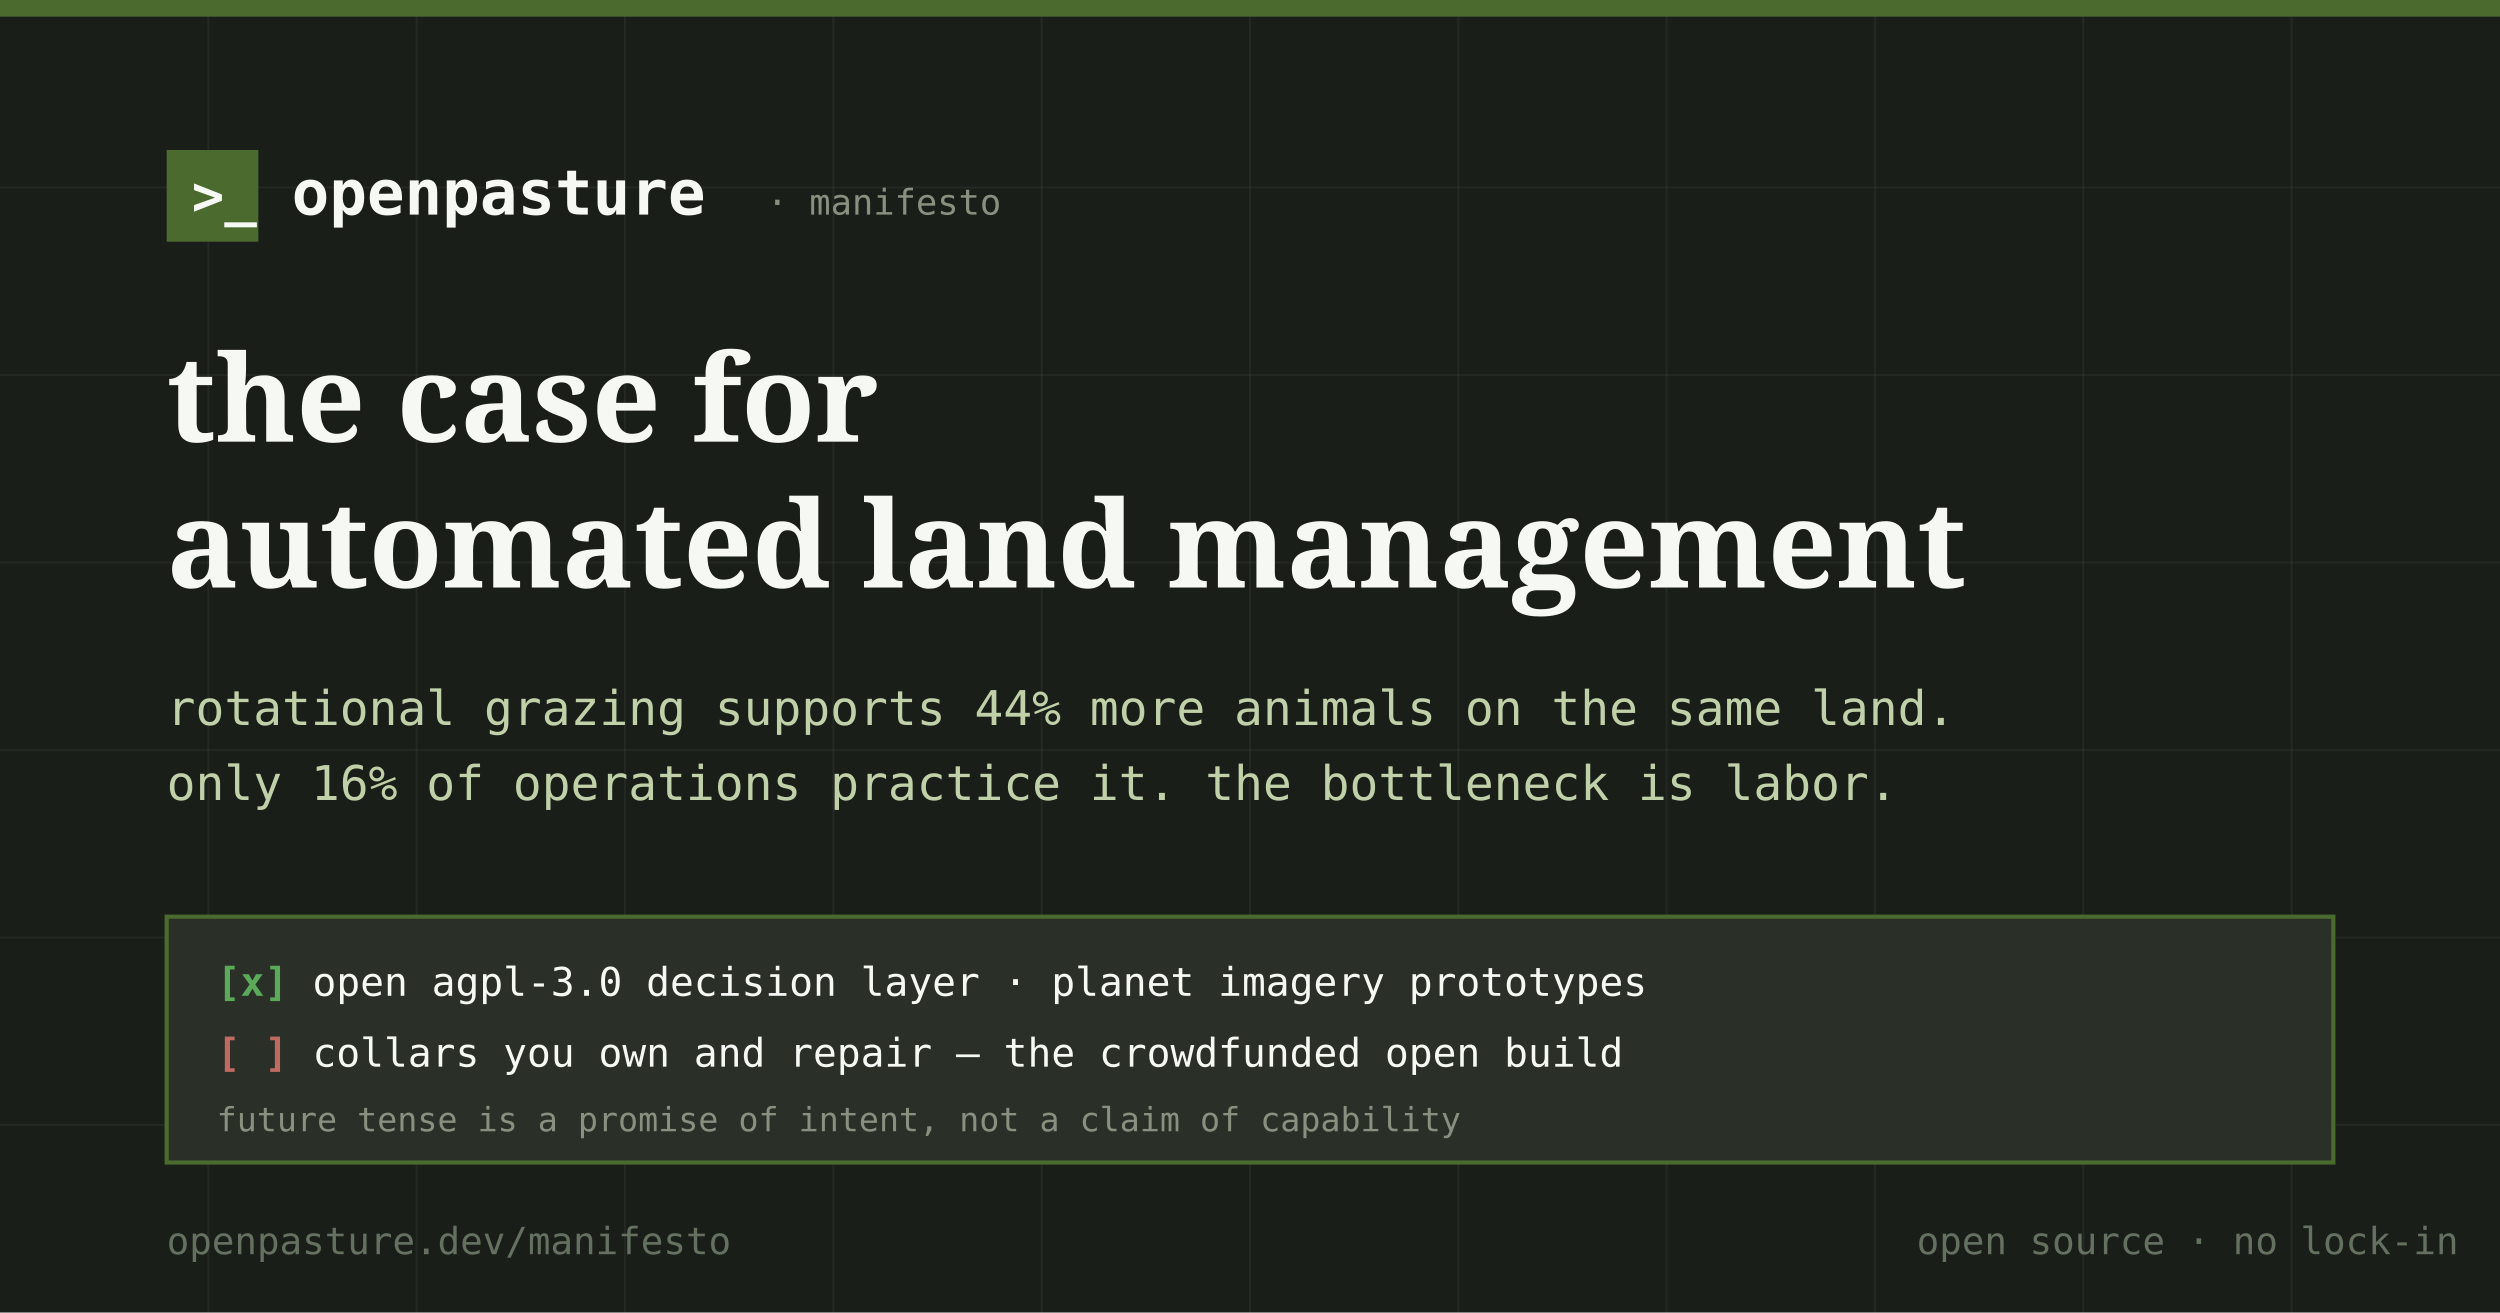
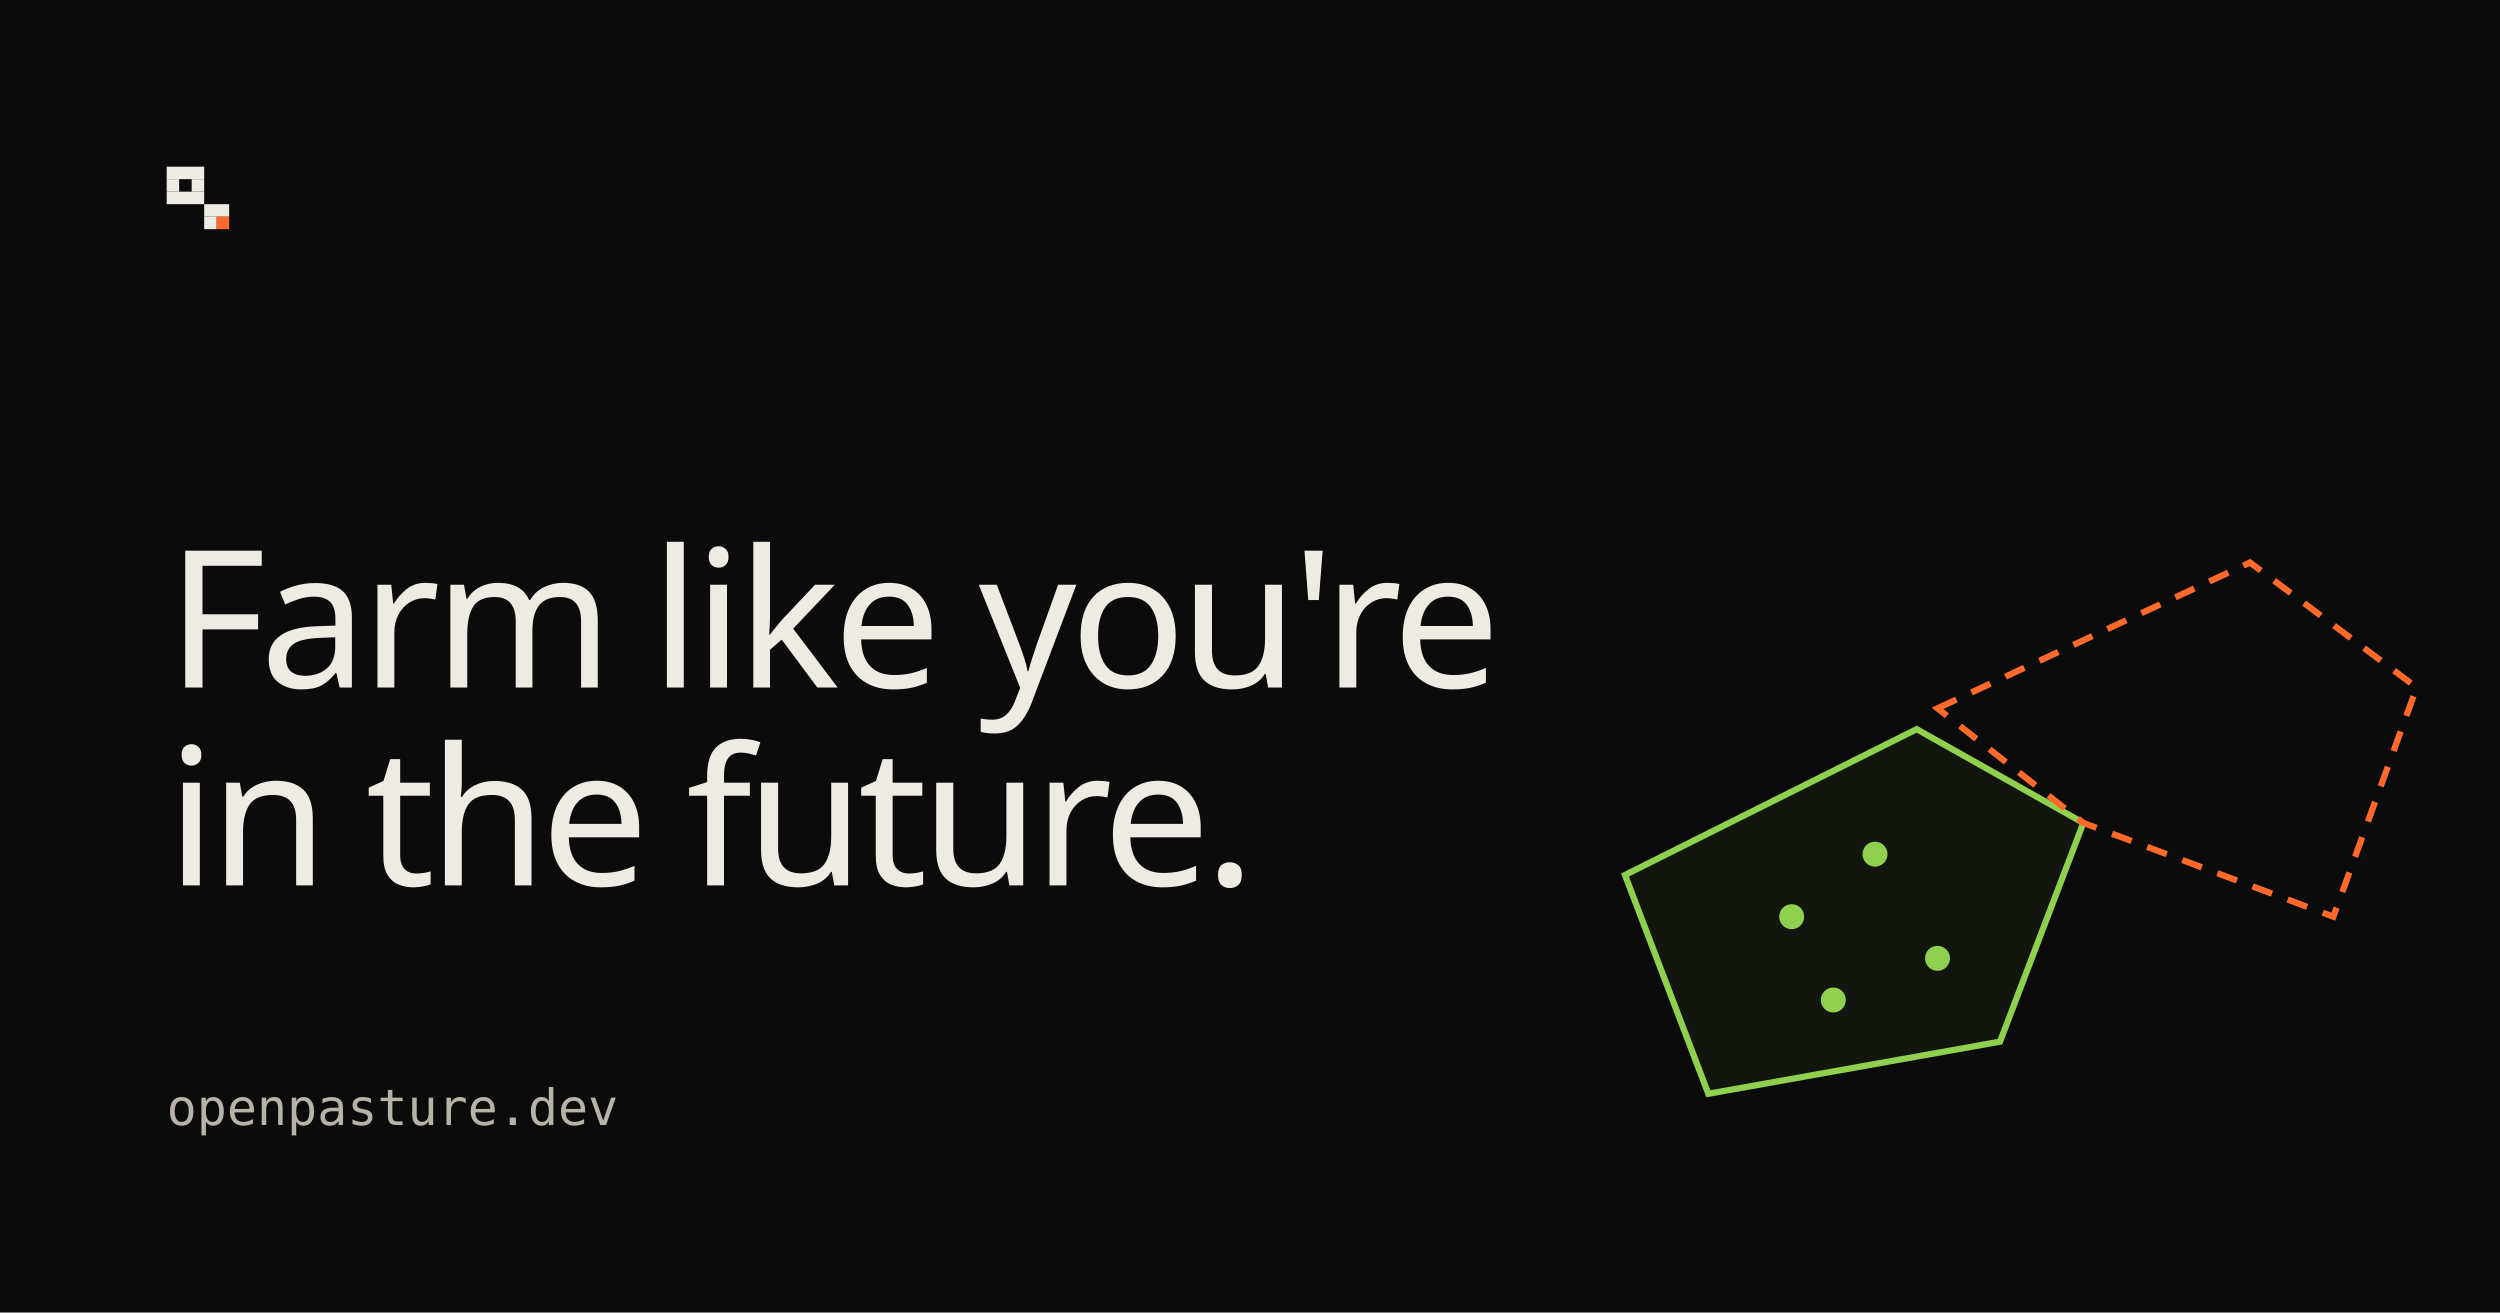
- <svg xmlns="http://www.w3.org/2000/svg" width="1200" height="630" viewBox="0 0 1200 630" font-family="'JetBrains Mono', ui-monospace, Menlo, monospace">
-   <rect width="1200" height="630" fill="#1a1e18" />
-   <g stroke="#ffffff" stroke-opacity="0.045" stroke-width="1">
-     <path d="M0 90 H1200 M0 180 H1200 M0 270 H1200 M0 360 H1200 M0 450 H1200 M0 540 H1200" />
-     <path d="M100 0 V630 M200 0 V630 M300 0 V630 M400 0 V630 M500 0 V630 M600 0 V630 M700 0 V630 M800 0 V630 M900 0 V630 M1000 0 V630 M1100 0 V630" />
+ <svg xmlns="http://www.w3.org/2000/svg" width="1200" height="630" viewBox="0 0 1200 630">
+   <rect width="1200" height="630" fill="#0B0B0C" />
+   <g fill="#EEEBE4" transform="translate(80 80) scale(6)">
+     <rect x="0" y="0" width="3" height="1" />
+     <rect x="0" y="1" width="1" height="1" />
+     <rect x="2" y="1" width="1" height="1" />
+     <rect x="0" y="2" width="3" height="1" />
+     <rect x="3" y="3" width="2" height="1" />
+     <rect x="3" y="4" width="1" height="1" />
+     <rect x="4" y="4" width="1" height="1" fill="#FF6A2B" />
  </g>
-   <rect x="0" y="0" width="1200" height="8" fill="#4a6a2e" />
-   <rect x="80" y="72" width="44" height="44" fill="#4a6a2e" />
-   <text x="92" y="103" fill="#f6f8f4" font-size="26" font-weight="700">&gt;_</text>
-   <text x="140" y="103" fill="#f6f8f4" font-size="30" font-weight="800">openpasture</text>
-   <text x="368" y="103" fill="#8a9080" font-size="17">· manifesto</text>
-   <text x="80" y="212" fill="#f6f8f4" font-size="58" font-weight="700" font-family="Georgia, 'Libre Baskerville', serif">the case for</text>
-   <text x="80" y="282" fill="#f6f8f4" font-size="58" font-weight="700" font-family="Georgia, 'Libre Baskerville', serif">automated land management</text>
-   <text x="80" y="348" fill="#c0d0a8" font-size="23">rotational grazing supports 44% more animals on the same land.</text>
-   <text x="80" y="384" fill="#c0d0a8" font-size="23">only 16% of operations practice it. the bottleneck is labor.</text>
-   <g font-size="19">
-     <rect x="80" y="440" width="1040" height="118" fill="#2a3028" stroke="#4a6a2e" stroke-width="2" />
-     <text x="104" y="478" fill="#5aaa5a" font-weight="700">[x]</text>
-     <text x="150" y="478" fill="#f6f8f4">open agpl-3.0 decision layer · planet imagery prototypes</text>
-     <text x="104" y="512" fill="#c06a62" font-weight="700">[ ]</text>
-     <text x="150" y="512" fill="#f6f8f4">collars you own and repair — the crowdfunded open build</text>
-     <text x="104" y="543" fill="#8a9080" font-size="16">future tense is a promise of intent, not a claim of capability</text>
+   <text x="80" y="330" font-family="Barlow,system-ui,sans-serif" font-size="92" font-weight="500" fill="#EEEBE4" letter-spacing="-3">Farm like you're</text>
+   <text x="80" y="425" font-family="Barlow,system-ui,sans-serif" font-size="92" font-weight="500" fill="#EEEBE4" letter-spacing="-3">in the future.</text>
+   <text x="80" y="540" font-family="IBM Plex Mono,monospace" font-size="24" fill="#B8B3A8">openpasture.dev</text>
+   <path d="M780 420 L920 350 L1000 395 L960 500 L820 525 Z" stroke="#8FD14F" stroke-width="3" fill="#8FD14F" fill-opacity=".06" />
+   <path d="M930 340 L1080 270 L1160 330 L1120 440 L1000 395 Z" stroke="#FF6A2B" stroke-width="3" stroke-dasharray="10 8" fill="none" />
+   <g fill="#8FD14F">
+     <circle cx="860" cy="440" r="6" />
+     <circle cx="900" cy="410" r="6" />
+     <circle cx="930" cy="460" r="6" />
+     <circle cx="880" cy="480" r="6" />
  </g>
-   <text x="80" y="602" fill="#647060" font-size="18">openpasture.dev/manifesto</text>
-   <text x="920" y="602" fill="#647060" font-size="18">open source · no lock-in</text>
</svg>
